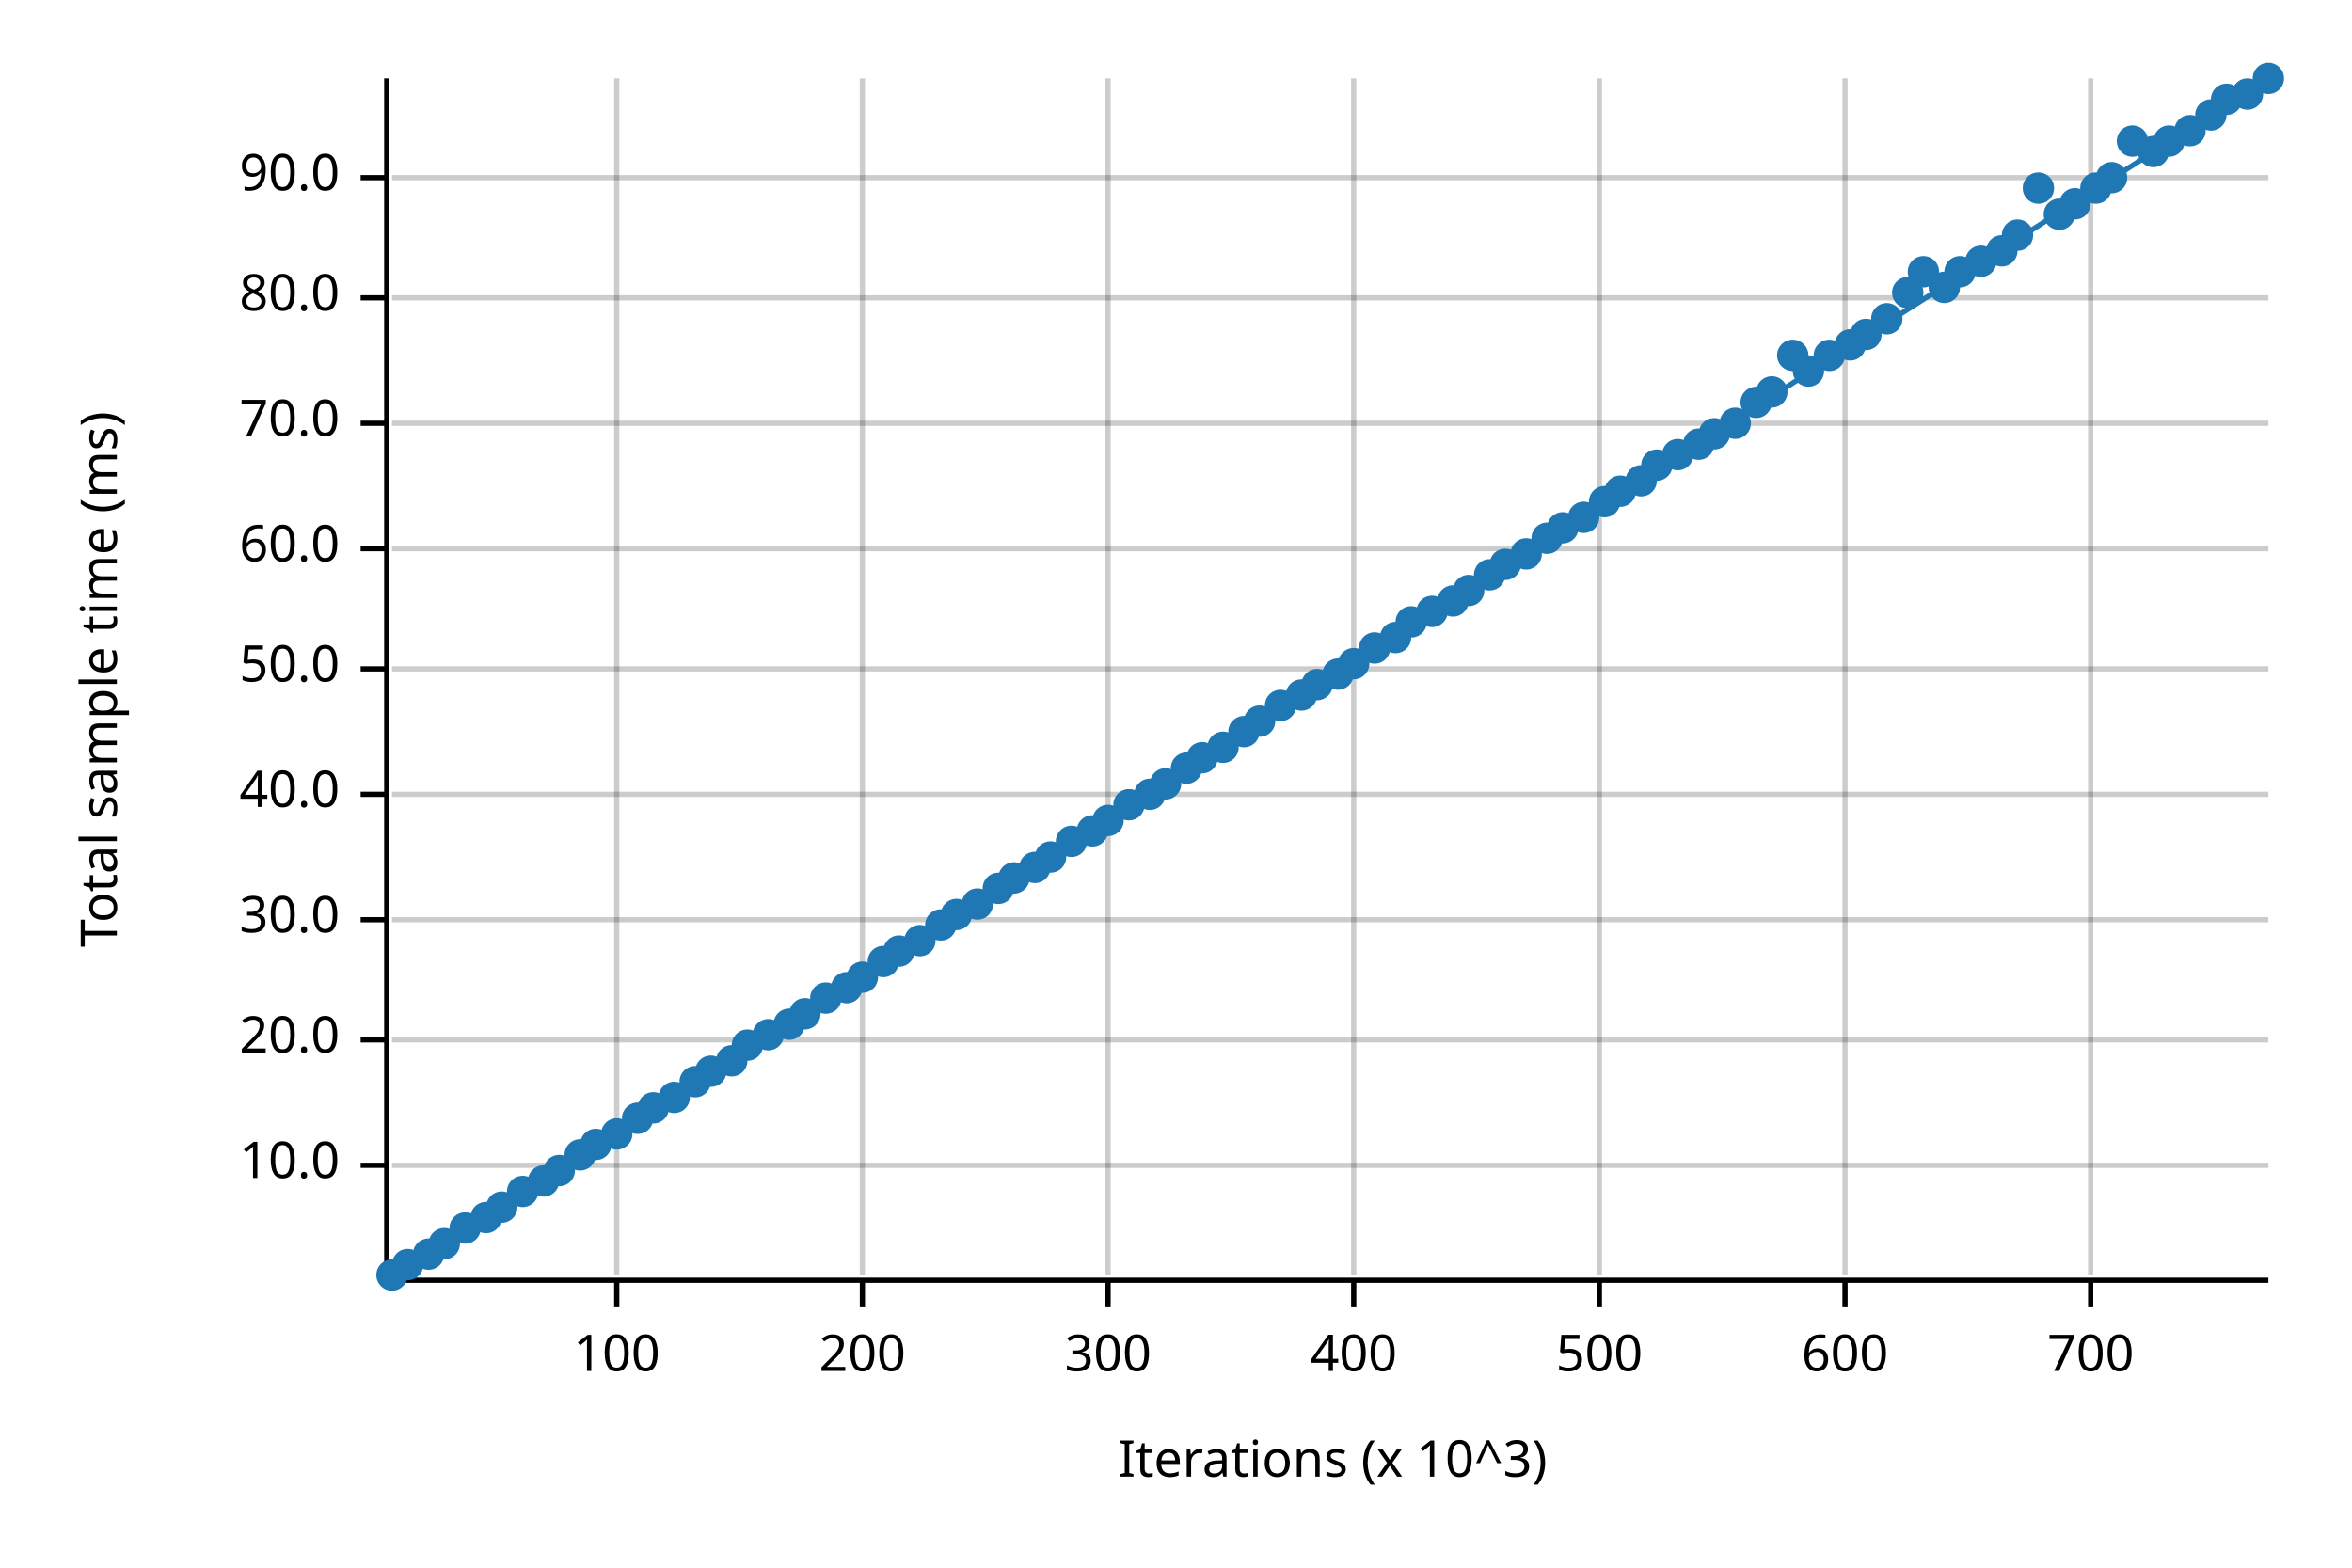
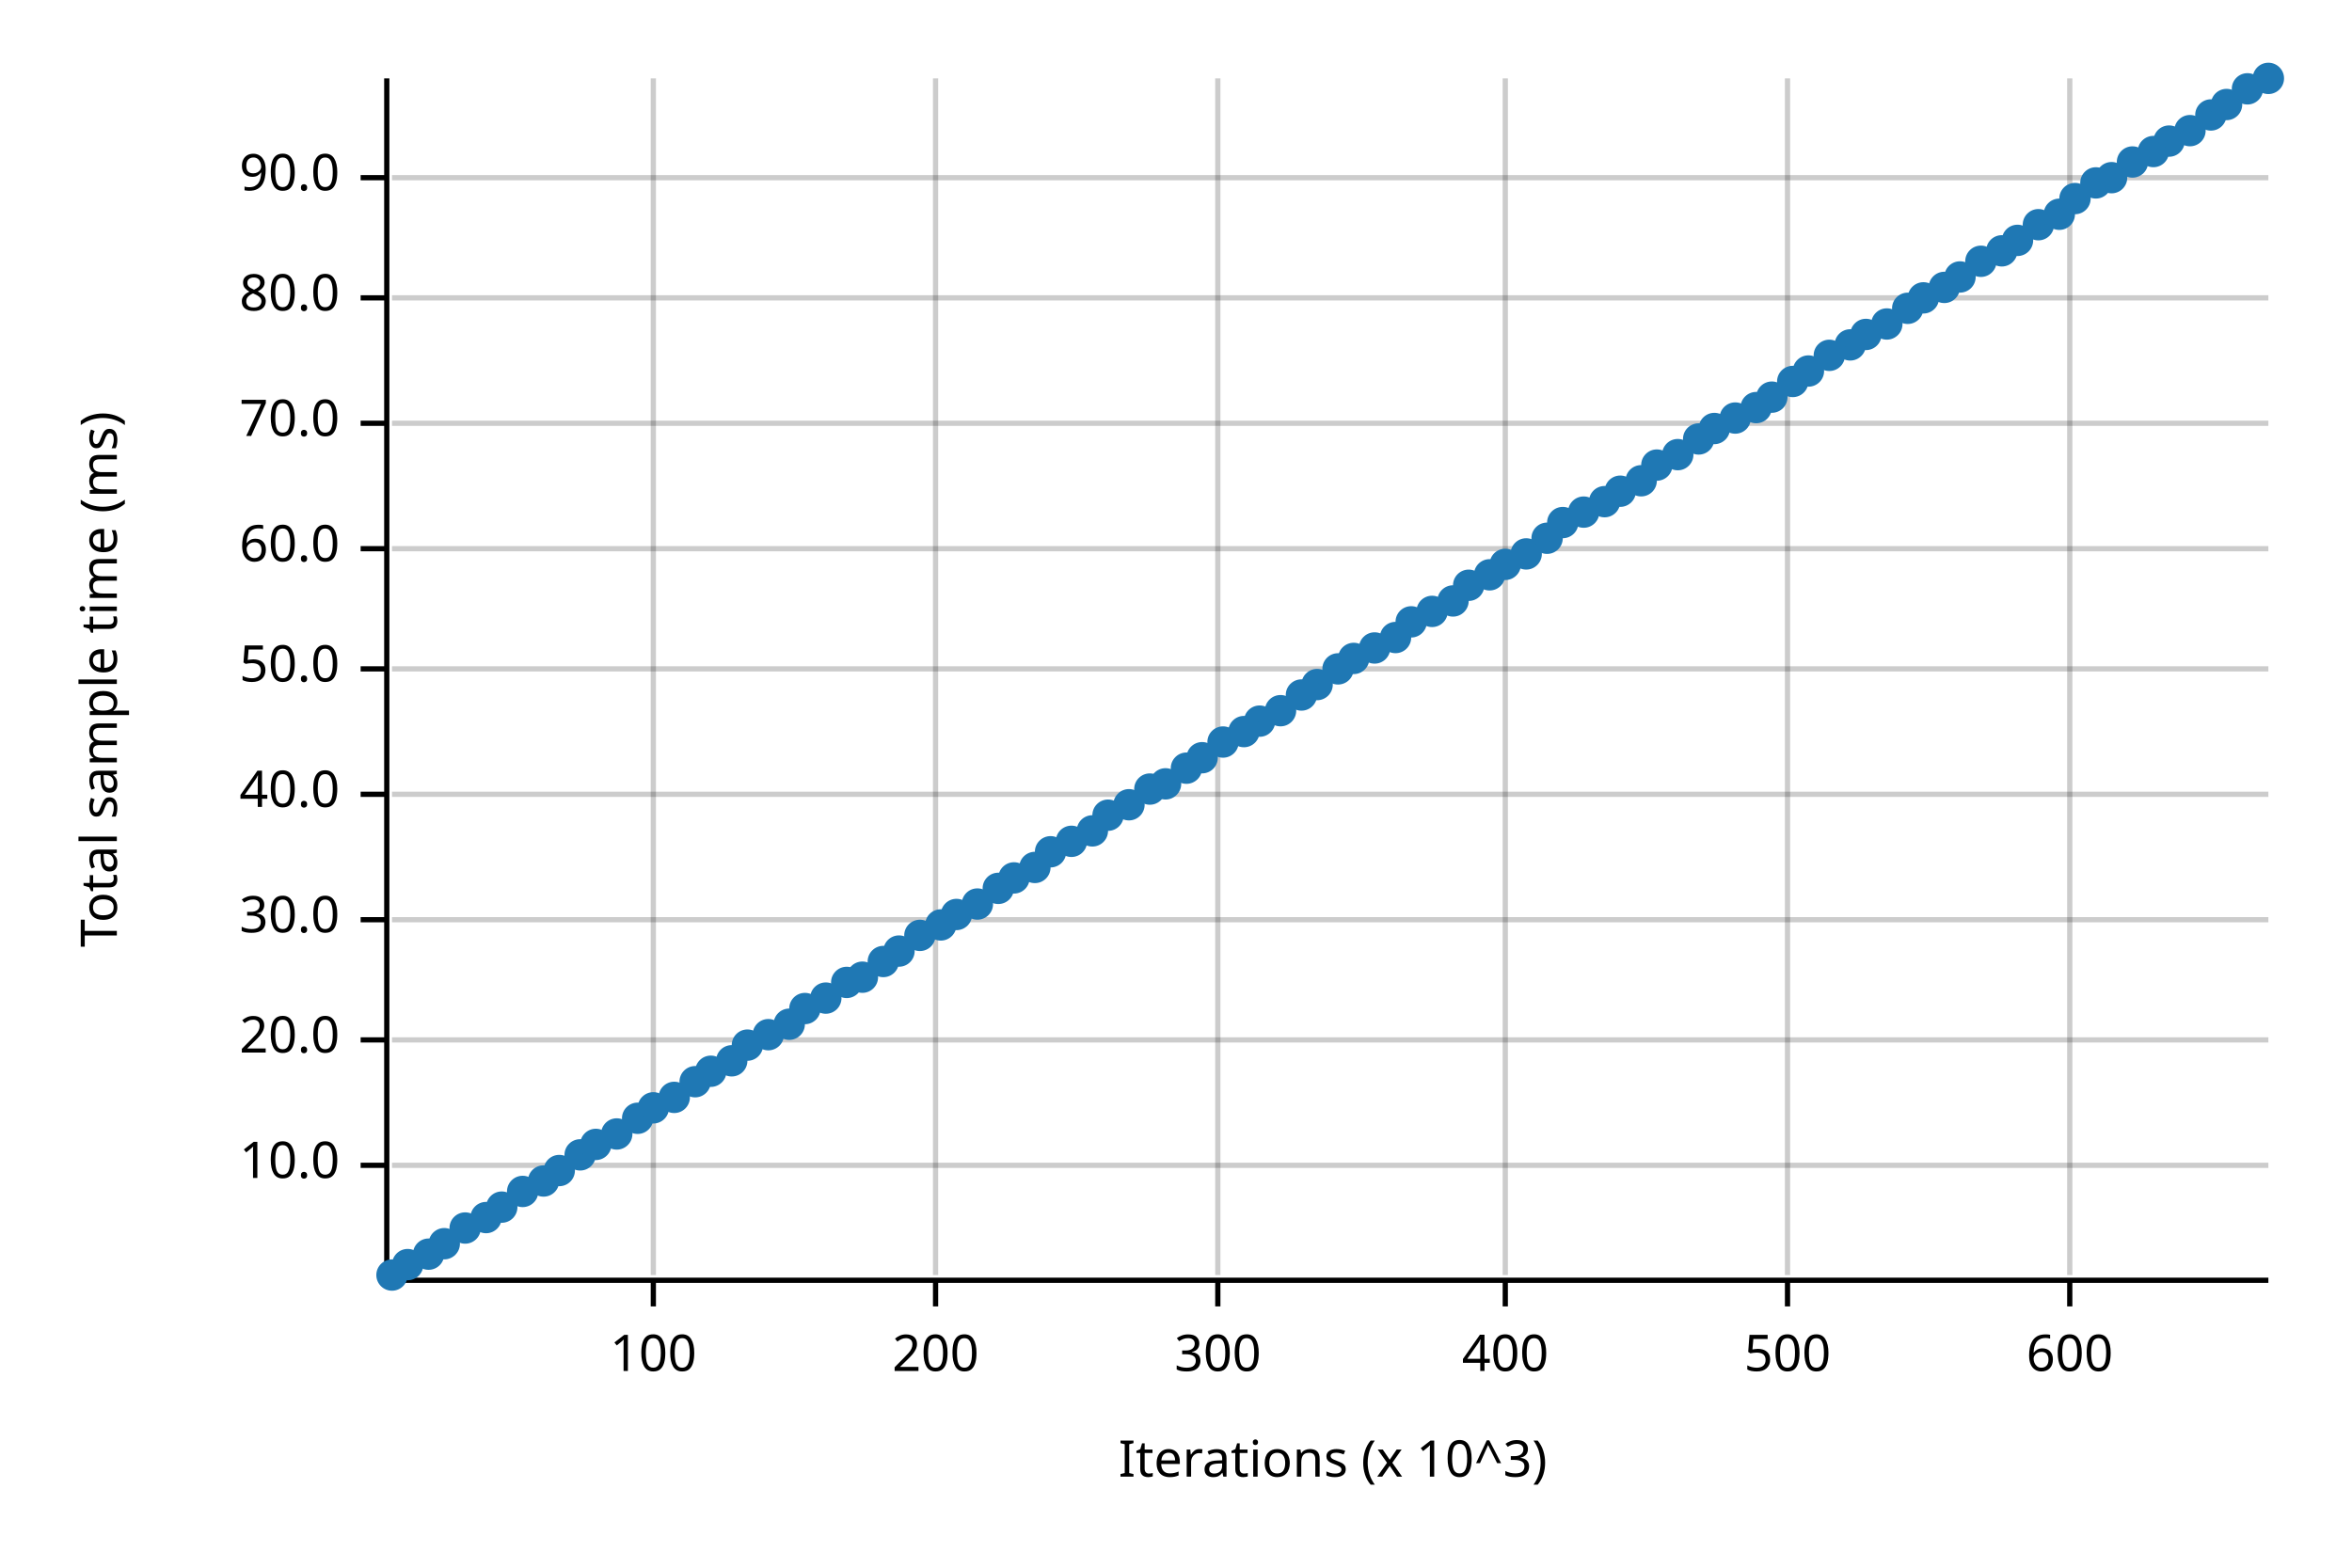
<svg xmlns="http://www.w3.org/2000/svg" width="450" height="300" viewBox="0 0 450 300">
  <text x="15" y="130" dy="0.76em" text-anchor="middle" font-family="sans-serif" font-size="9.677" opacity="1" fill="#000000" transform="rotate(270, 15, 130)">
Total sample time (ms)
</text>
  <text x="255" y="285" dy="-0.5ex" text-anchor="middle" font-family="sans-serif" font-size="9.677" opacity="1" fill="#000000">
Iterations (x 10^3)
</text>
-   <line opacity="0.2" stroke="#000000" stroke-width="1" x1="118" y1="244" x2="118" y2="15" />
-   <line opacity="0.2" stroke="#000000" stroke-width="1" x1="165" y1="244" x2="165" y2="15" />
-   <line opacity="0.2" stroke="#000000" stroke-width="1" x1="212" y1="244" x2="212" y2="15" />
-   <line opacity="0.2" stroke="#000000" stroke-width="1" x1="259" y1="244" x2="259" y2="15" />
-   <line opacity="0.2" stroke="#000000" stroke-width="1" x1="306" y1="244" x2="306" y2="15" />
-   <line opacity="0.2" stroke="#000000" stroke-width="1" x1="353" y1="244" x2="353" y2="15" />
-   <line opacity="0.2" stroke="#000000" stroke-width="1" x1="400" y1="244" x2="400" y2="15" />
+   <line opacity="0.2" stroke="#000000" stroke-width="1" x1="125" y1="244" x2="125" y2="15" />
+   <line opacity="0.2" stroke="#000000" stroke-width="1" x1="179" y1="244" x2="179" y2="15" />
+   <line opacity="0.2" stroke="#000000" stroke-width="1" x1="233" y1="244" x2="233" y2="15" />
+   <line opacity="0.2" stroke="#000000" stroke-width="1" x1="288" y1="244" x2="288" y2="15" />
+   <line opacity="0.2" stroke="#000000" stroke-width="1" x1="342" y1="244" x2="342" y2="15" />
+   <line opacity="0.2" stroke="#000000" stroke-width="1" x1="396" y1="244" x2="396" y2="15" />
  <line opacity="0.2" stroke="#000000" stroke-width="1" x1="75" y1="223" x2="434" y2="223" />
  <line opacity="0.2" stroke="#000000" stroke-width="1" x1="75" y1="199" x2="434" y2="199" />
  <line opacity="0.2" stroke="#000000" stroke-width="1" x1="75" y1="176" x2="434" y2="176" />
  <line opacity="0.2" stroke="#000000" stroke-width="1" x1="75" y1="152" x2="434" y2="152" />
  <line opacity="0.2" stroke="#000000" stroke-width="1" x1="75" y1="128" x2="434" y2="128" />
  <line opacity="0.2" stroke="#000000" stroke-width="1" x1="75" y1="105" x2="434" y2="105" />
  <line opacity="0.2" stroke="#000000" stroke-width="1" x1="75" y1="81" x2="434" y2="81" />
  <line opacity="0.2" stroke="#000000" stroke-width="1" x1="75" y1="57" x2="434" y2="57" />
  <line opacity="0.2" stroke="#000000" stroke-width="1" x1="75" y1="34" x2="434" y2="34" />
  <polyline fill="none" opacity="1" stroke="#000000" stroke-width="1" points="74,15 74,244 " />
  <text x="65" y="223" dy="0.5ex" text-anchor="end" font-family="sans-serif" font-size="9.677" opacity="1" fill="#000000">
10.0
</text>
  <polyline fill="none" opacity="1" stroke="#000000" stroke-width="1" points="69,223 74,223 " />
  <text x="65" y="199" dy="0.5ex" text-anchor="end" font-family="sans-serif" font-size="9.677" opacity="1" fill="#000000">
20.0
</text>
  <polyline fill="none" opacity="1" stroke="#000000" stroke-width="1" points="69,199 74,199 " />
  <text x="65" y="176" dy="0.5ex" text-anchor="end" font-family="sans-serif" font-size="9.677" opacity="1" fill="#000000">
30.0
</text>
  <polyline fill="none" opacity="1" stroke="#000000" stroke-width="1" points="69,176 74,176 " />
  <text x="65" y="152" dy="0.5ex" text-anchor="end" font-family="sans-serif" font-size="9.677" opacity="1" fill="#000000">
40.0
</text>
  <polyline fill="none" opacity="1" stroke="#000000" stroke-width="1" points="69,152 74,152 " />
  <text x="65" y="128" dy="0.5ex" text-anchor="end" font-family="sans-serif" font-size="9.677" opacity="1" fill="#000000">
50.0
</text>
  <polyline fill="none" opacity="1" stroke="#000000" stroke-width="1" points="69,128 74,128 " />
  <text x="65" y="105" dy="0.5ex" text-anchor="end" font-family="sans-serif" font-size="9.677" opacity="1" fill="#000000">
60.0
</text>
  <polyline fill="none" opacity="1" stroke="#000000" stroke-width="1" points="69,105 74,105 " />
  <text x="65" y="81" dy="0.5ex" text-anchor="end" font-family="sans-serif" font-size="9.677" opacity="1" fill="#000000">
70.0
</text>
  <polyline fill="none" opacity="1" stroke="#000000" stroke-width="1" points="69,81 74,81 " />
  <text x="65" y="57" dy="0.5ex" text-anchor="end" font-family="sans-serif" font-size="9.677" opacity="1" fill="#000000">
80.0
</text>
  <polyline fill="none" opacity="1" stroke="#000000" stroke-width="1" points="69,57 74,57 " />
  <text x="65" y="34" dy="0.5ex" text-anchor="end" font-family="sans-serif" font-size="9.677" opacity="1" fill="#000000">
90.0
</text>
  <polyline fill="none" opacity="1" stroke="#000000" stroke-width="1" points="69,34 74,34 " />
  <polyline fill="none" opacity="1" stroke="#000000" stroke-width="1" points="75,245 434,245 " />
-   <text x="118" y="255" dy="0.76em" text-anchor="middle" font-family="sans-serif" font-size="9.677" opacity="1" fill="#000000">
+   <text x="125" y="255" dy="0.76em" text-anchor="middle" font-family="sans-serif" font-size="9.677" opacity="1" fill="#000000">
100
</text>
-   <polyline fill="none" opacity="1" stroke="#000000" stroke-width="1" points="118,245 118,250 " />
-   <text x="165" y="255" dy="0.76em" text-anchor="middle" font-family="sans-serif" font-size="9.677" opacity="1" fill="#000000">
+   <polyline fill="none" opacity="1" stroke="#000000" stroke-width="1" points="125,245 125,250 " />
+   <text x="179" y="255" dy="0.76em" text-anchor="middle" font-family="sans-serif" font-size="9.677" opacity="1" fill="#000000">
200
</text>
-   <polyline fill="none" opacity="1" stroke="#000000" stroke-width="1" points="165,245 165,250 " />
-   <text x="212" y="255" dy="0.76em" text-anchor="middle" font-family="sans-serif" font-size="9.677" opacity="1" fill="#000000">
+   <polyline fill="none" opacity="1" stroke="#000000" stroke-width="1" points="179,245 179,250 " />
+   <text x="233" y="255" dy="0.76em" text-anchor="middle" font-family="sans-serif" font-size="9.677" opacity="1" fill="#000000">
300
</text>
-   <polyline fill="none" opacity="1" stroke="#000000" stroke-width="1" points="212,245 212,250 " />
-   <text x="259" y="255" dy="0.76em" text-anchor="middle" font-family="sans-serif" font-size="9.677" opacity="1" fill="#000000">
+   <polyline fill="none" opacity="1" stroke="#000000" stroke-width="1" points="233,245 233,250 " />
+   <text x="288" y="255" dy="0.76em" text-anchor="middle" font-family="sans-serif" font-size="9.677" opacity="1" fill="#000000">
400
</text>
-   <polyline fill="none" opacity="1" stroke="#000000" stroke-width="1" points="259,245 259,250 " />
-   <text x="306" y="255" dy="0.76em" text-anchor="middle" font-family="sans-serif" font-size="9.677" opacity="1" fill="#000000">
+   <polyline fill="none" opacity="1" stroke="#000000" stroke-width="1" points="288,245 288,250 " />
+   <text x="342" y="255" dy="0.76em" text-anchor="middle" font-family="sans-serif" font-size="9.677" opacity="1" fill="#000000">
500
</text>
-   <polyline fill="none" opacity="1" stroke="#000000" stroke-width="1" points="306,245 306,250 " />
-   <text x="353" y="255" dy="0.76em" text-anchor="middle" font-family="sans-serif" font-size="9.677" opacity="1" fill="#000000">
+   <polyline fill="none" opacity="1" stroke="#000000" stroke-width="1" points="342,245 342,250 " />
+   <text x="396" y="255" dy="0.76em" text-anchor="middle" font-family="sans-serif" font-size="9.677" opacity="1" fill="#000000">
600
</text>
-   <polyline fill="none" opacity="1" stroke="#000000" stroke-width="1" points="353,245 353,250 " />
-   <text x="400" y="255" dy="0.76em" text-anchor="middle" font-family="sans-serif" font-size="9.677" opacity="1" fill="#000000">
- 700
- </text>
-   <polyline fill="none" opacity="1" stroke="#000000" stroke-width="1" points="400,245 400,250 " />
+   <polyline fill="none" opacity="1" stroke="#000000" stroke-width="1" points="396,245 396,250 " />
  <circle cx="75" cy="244" r="3" opacity="1" fill="#1F78B4" stroke="none" stroke-width="1" />
  <circle cx="78" cy="242" r="3" opacity="1" fill="#1F78B4" stroke="none" stroke-width="1" />
  <circle cx="82" cy="240" r="3" opacity="1" fill="#1F78B4" stroke="none" stroke-width="1" />
  <circle cx="85" cy="238" r="3" opacity="1" fill="#1F78B4" stroke="none" stroke-width="1" />
  <circle cx="89" cy="235" r="3" opacity="1" fill="#1F78B4" stroke="none" stroke-width="1" />
  <circle cx="93" cy="233" r="3" opacity="1" fill="#1F78B4" stroke="none" stroke-width="1" />
  <circle cx="96" cy="231" r="3" opacity="1" fill="#1F78B4" stroke="none" stroke-width="1" />
  <circle cx="100" cy="228" r="3" opacity="1" fill="#1F78B4" stroke="none" stroke-width="1" />
  <circle cx="104" cy="226" r="3" opacity="1" fill="#1F78B4" stroke="none" stroke-width="1" />
  <circle cx="107" cy="224" r="3" opacity="1" fill="#1F78B4" stroke="none" stroke-width="1" />
  <circle cx="111" cy="221" r="3" opacity="1" fill="#1F78B4" stroke="none" stroke-width="1" />
  <circle cx="114" cy="219" r="3" opacity="1" fill="#1F78B4" stroke="none" stroke-width="1" />
  <circle cx="118" cy="217" r="3" opacity="1" fill="#1F78B4" stroke="none" stroke-width="1" />
  <circle cx="122" cy="214" r="3" opacity="1" fill="#1F78B4" stroke="none" stroke-width="1" />
  <circle cx="125" cy="212" r="3" opacity="1" fill="#1F78B4" stroke="none" stroke-width="1" />
  <circle cx="129" cy="210" r="3" opacity="1" fill="#1F78B4" stroke="none" stroke-width="1" />
  <circle cx="133" cy="207" r="3" opacity="1" fill="#1F78B4" stroke="none" stroke-width="1" />
  <circle cx="136" cy="205" r="3" opacity="1" fill="#1F78B4" stroke="none" stroke-width="1" />
  <circle cx="140" cy="203" r="3" opacity="1" fill="#1F78B4" stroke="none" stroke-width="1" />
  <circle cx="143" cy="200" r="3" opacity="1" fill="#1F78B4" stroke="none" stroke-width="1" />
  <circle cx="147" cy="198" r="3" opacity="1" fill="#1F78B4" stroke="none" stroke-width="1" />
  <circle cx="151" cy="196" r="3" opacity="1" fill="#1F78B4" stroke="none" stroke-width="1" />
-   <circle cx="154" cy="194" r="3" opacity="1" fill="#1F78B4" stroke="none" stroke-width="1" />
+   <circle cx="154" cy="193" r="3" opacity="1" fill="#1F78B4" stroke="none" stroke-width="1" />
  <circle cx="158" cy="191" r="3" opacity="1" fill="#1F78B4" stroke="none" stroke-width="1" />
-   <circle cx="162" cy="189" r="3" opacity="1" fill="#1F78B4" stroke="none" stroke-width="1" />
+   <circle cx="162" cy="188" r="3" opacity="1" fill="#1F78B4" stroke="none" stroke-width="1" />
  <circle cx="165" cy="187" r="3" opacity="1" fill="#1F78B4" stroke="none" stroke-width="1" />
  <circle cx="169" cy="184" r="3" opacity="1" fill="#1F78B4" stroke="none" stroke-width="1" />
  <circle cx="172" cy="182" r="3" opacity="1" fill="#1F78B4" stroke="none" stroke-width="1" />
-   <circle cx="176" cy="180" r="3" opacity="1" fill="#1F78B4" stroke="none" stroke-width="1" />
+   <circle cx="176" cy="179" r="3" opacity="1" fill="#1F78B4" stroke="none" stroke-width="1" />
  <circle cx="180" cy="177" r="3" opacity="1" fill="#1F78B4" stroke="none" stroke-width="1" />
  <circle cx="183" cy="175" r="3" opacity="1" fill="#1F78B4" stroke="none" stroke-width="1" />
  <circle cx="187" cy="173" r="3" opacity="1" fill="#1F78B4" stroke="none" stroke-width="1" />
  <circle cx="191" cy="170" r="3" opacity="1" fill="#1F78B4" stroke="none" stroke-width="1" />
  <circle cx="194" cy="168" r="3" opacity="1" fill="#1F78B4" stroke="none" stroke-width="1" />
  <circle cx="198" cy="166" r="3" opacity="1" fill="#1F78B4" stroke="none" stroke-width="1" />
-   <circle cx="201" cy="164" r="3" opacity="1" fill="#1F78B4" stroke="none" stroke-width="1" />
+   <circle cx="201" cy="163" r="3" opacity="1" fill="#1F78B4" stroke="none" stroke-width="1" />
  <circle cx="205" cy="161" r="3" opacity="1" fill="#1F78B4" stroke="none" stroke-width="1" />
  <circle cx="209" cy="159" r="3" opacity="1" fill="#1F78B4" stroke="none" stroke-width="1" />
-   <circle cx="212" cy="157" r="3" opacity="1" fill="#1F78B4" stroke="none" stroke-width="1" />
+   <circle cx="212" cy="156" r="3" opacity="1" fill="#1F78B4" stroke="none" stroke-width="1" />
  <circle cx="216" cy="154" r="3" opacity="1" fill="#1F78B4" stroke="none" stroke-width="1" />
-   <circle cx="220" cy="152" r="3" opacity="1" fill="#1F78B4" stroke="none" stroke-width="1" />
+   <circle cx="220" cy="151" r="3" opacity="1" fill="#1F78B4" stroke="none" stroke-width="1" />
  <circle cx="223" cy="150" r="3" opacity="1" fill="#1F78B4" stroke="none" stroke-width="1" />
  <circle cx="227" cy="147" r="3" opacity="1" fill="#1F78B4" stroke="none" stroke-width="1" />
  <circle cx="230" cy="145" r="3" opacity="1" fill="#1F78B4" stroke="none" stroke-width="1" />
-   <circle cx="234" cy="143" r="3" opacity="1" fill="#1F78B4" stroke="none" stroke-width="1" />
+   <circle cx="234" cy="142" r="3" opacity="1" fill="#1F78B4" stroke="none" stroke-width="1" />
  <circle cx="238" cy="140" r="3" opacity="1" fill="#1F78B4" stroke="none" stroke-width="1" />
  <circle cx="241" cy="138" r="3" opacity="1" fill="#1F78B4" stroke="none" stroke-width="1" />
-   <circle cx="245" cy="135" r="3" opacity="1" fill="#1F78B4" stroke="none" stroke-width="1" />
+   <circle cx="245" cy="136" r="3" opacity="1" fill="#1F78B4" stroke="none" stroke-width="1" />
  <circle cx="249" cy="133" r="3" opacity="1" fill="#1F78B4" stroke="none" stroke-width="1" />
  <circle cx="252" cy="131" r="3" opacity="1" fill="#1F78B4" stroke="none" stroke-width="1" />
-   <circle cx="256" cy="129" r="3" opacity="1" fill="#1F78B4" stroke="none" stroke-width="1" />
-   <circle cx="259" cy="127" r="3" opacity="1" fill="#1F78B4" stroke="none" stroke-width="1" />
+   <circle cx="256" cy="128" r="3" opacity="1" fill="#1F78B4" stroke="none" stroke-width="1" />
+   <circle cx="259" cy="126" r="3" opacity="1" fill="#1F78B4" stroke="none" stroke-width="1" />
  <circle cx="263" cy="124" r="3" opacity="1" fill="#1F78B4" stroke="none" stroke-width="1" />
  <circle cx="267" cy="122" r="3" opacity="1" fill="#1F78B4" stroke="none" stroke-width="1" />
  <circle cx="270" cy="119" r="3" opacity="1" fill="#1F78B4" stroke="none" stroke-width="1" />
  <circle cx="274" cy="117" r="3" opacity="1" fill="#1F78B4" stroke="none" stroke-width="1" />
  <circle cx="278" cy="115" r="3" opacity="1" fill="#1F78B4" stroke="none" stroke-width="1" />
-   <circle cx="281" cy="113" r="3" opacity="1" fill="#1F78B4" stroke="none" stroke-width="1" />
+   <circle cx="281" cy="112" r="3" opacity="1" fill="#1F78B4" stroke="none" stroke-width="1" />
  <circle cx="285" cy="110" r="3" opacity="1" fill="#1F78B4" stroke="none" stroke-width="1" />
  <circle cx="288" cy="108" r="3" opacity="1" fill="#1F78B4" stroke="none" stroke-width="1" />
  <circle cx="292" cy="106" r="3" opacity="1" fill="#1F78B4" stroke="none" stroke-width="1" />
  <circle cx="296" cy="103" r="3" opacity="1" fill="#1F78B4" stroke="none" stroke-width="1" />
-   <circle cx="299" cy="101" r="3" opacity="1" fill="#1F78B4" stroke="none" stroke-width="1" />
-   <circle cx="303" cy="99" r="3" opacity="1" fill="#1F78B4" stroke="none" stroke-width="1" />
+   <circle cx="299" cy="100" r="3" opacity="1" fill="#1F78B4" stroke="none" stroke-width="1" />
+   <circle cx="303" cy="98" r="3" opacity="1" fill="#1F78B4" stroke="none" stroke-width="1" />
  <circle cx="307" cy="96" r="3" opacity="1" fill="#1F78B4" stroke="none" stroke-width="1" />
  <circle cx="310" cy="94" r="3" opacity="1" fill="#1F78B4" stroke="none" stroke-width="1" />
  <circle cx="314" cy="92" r="3" opacity="1" fill="#1F78B4" stroke="none" stroke-width="1" />
  <circle cx="317" cy="89" r="3" opacity="1" fill="#1F78B4" stroke="none" stroke-width="1" />
  <circle cx="321" cy="87" r="3" opacity="1" fill="#1F78B4" stroke="none" stroke-width="1" />
-   <circle cx="325" cy="85" r="3" opacity="1" fill="#1F78B4" stroke="none" stroke-width="1" />
-   <circle cx="328" cy="83" r="3" opacity="1" fill="#1F78B4" stroke="none" stroke-width="1" />
-   <circle cx="332" cy="81" r="3" opacity="1" fill="#1F78B4" stroke="none" stroke-width="1" />
-   <circle cx="336" cy="77" r="3" opacity="1" fill="#1F78B4" stroke="none" stroke-width="1" />
-   <circle cx="339" cy="75" r="3" opacity="1" fill="#1F78B4" stroke="none" stroke-width="1" />
-   <circle cx="343" cy="68" r="3" opacity="1" fill="#1F78B4" stroke="none" stroke-width="1" />
+   <circle cx="325" cy="84" r="3" opacity="1" fill="#1F78B4" stroke="none" stroke-width="1" />
+   <circle cx="328" cy="82" r="3" opacity="1" fill="#1F78B4" stroke="none" stroke-width="1" />
+   <circle cx="332" cy="80" r="3" opacity="1" fill="#1F78B4" stroke="none" stroke-width="1" />
+   <circle cx="336" cy="78" r="3" opacity="1" fill="#1F78B4" stroke="none" stroke-width="1" />
+   <circle cx="339" cy="76" r="3" opacity="1" fill="#1F78B4" stroke="none" stroke-width="1" />
+   <circle cx="343" cy="73" r="3" opacity="1" fill="#1F78B4" stroke="none" stroke-width="1" />
  <circle cx="346" cy="71" r="3" opacity="1" fill="#1F78B4" stroke="none" stroke-width="1" />
  <circle cx="350" cy="68" r="3" opacity="1" fill="#1F78B4" stroke="none" stroke-width="1" />
  <circle cx="354" cy="66" r="3" opacity="1" fill="#1F78B4" stroke="none" stroke-width="1" />
  <circle cx="357" cy="64" r="3" opacity="1" fill="#1F78B4" stroke="none" stroke-width="1" />
-   <circle cx="361" cy="61" r="3" opacity="1" fill="#1F78B4" stroke="none" stroke-width="1" />
-   <circle cx="365" cy="56" r="3" opacity="1" fill="#1F78B4" stroke="none" stroke-width="1" />
-   <circle cx="368" cy="52" r="3" opacity="1" fill="#1F78B4" stroke="none" stroke-width="1" />
+   <circle cx="361" cy="62" r="3" opacity="1" fill="#1F78B4" stroke="none" stroke-width="1" />
+   <circle cx="365" cy="59" r="3" opacity="1" fill="#1F78B4" stroke="none" stroke-width="1" />
+   <circle cx="368" cy="57" r="3" opacity="1" fill="#1F78B4" stroke="none" stroke-width="1" />
  <circle cx="372" cy="55" r="3" opacity="1" fill="#1F78B4" stroke="none" stroke-width="1" />
-   <circle cx="375" cy="52" r="3" opacity="1" fill="#1F78B4" stroke="none" stroke-width="1" />
+   <circle cx="375" cy="53" r="3" opacity="1" fill="#1F78B4" stroke="none" stroke-width="1" />
  <circle cx="379" cy="50" r="3" opacity="1" fill="#1F78B4" stroke="none" stroke-width="1" />
  <circle cx="383" cy="48" r="3" opacity="1" fill="#1F78B4" stroke="none" stroke-width="1" />
-   <circle cx="386" cy="45" r="3" opacity="1" fill="#1F78B4" stroke="none" stroke-width="1" />
-   <circle cx="390" cy="36" r="3" opacity="1" fill="#1F78B4" stroke="none" stroke-width="1" />
+   <circle cx="386" cy="46" r="3" opacity="1" fill="#1F78B4" stroke="none" stroke-width="1" />
+   <circle cx="390" cy="43" r="3" opacity="1" fill="#1F78B4" stroke="none" stroke-width="1" />
  <circle cx="394" cy="41" r="3" opacity="1" fill="#1F78B4" stroke="none" stroke-width="1" />
-   <circle cx="397" cy="39" r="3" opacity="1" fill="#1F78B4" stroke="none" stroke-width="1" />
-   <circle cx="401" cy="36" r="3" opacity="1" fill="#1F78B4" stroke="none" stroke-width="1" />
+   <circle cx="397" cy="38" r="3" opacity="1" fill="#1F78B4" stroke="none" stroke-width="1" />
+   <circle cx="401" cy="35" r="3" opacity="1" fill="#1F78B4" stroke="none" stroke-width="1" />
  <circle cx="404" cy="34" r="3" opacity="1" fill="#1F78B4" stroke="none" stroke-width="1" />
-   <circle cx="408" cy="27" r="3" opacity="1" fill="#1F78B4" stroke="none" stroke-width="1" />
+   <circle cx="408" cy="31" r="3" opacity="1" fill="#1F78B4" stroke="none" stroke-width="1" />
  <circle cx="412" cy="29" r="3" opacity="1" fill="#1F78B4" stroke="none" stroke-width="1" />
  <circle cx="415" cy="27" r="3" opacity="1" fill="#1F78B4" stroke="none" stroke-width="1" />
  <circle cx="419" cy="25" r="3" opacity="1" fill="#1F78B4" stroke="none" stroke-width="1" />
  <circle cx="423" cy="22" r="3" opacity="1" fill="#1F78B4" stroke="none" stroke-width="1" />
-   <circle cx="426" cy="19" r="3" opacity="1" fill="#1F78B4" stroke="none" stroke-width="1" />
-   <circle cx="430" cy="18" r="3" opacity="1" fill="#1F78B4" stroke="none" stroke-width="1" />
+   <circle cx="426" cy="20" r="3" opacity="1" fill="#1F78B4" stroke="none" stroke-width="1" />
+   <circle cx="430" cy="17" r="3" opacity="1" fill="#1F78B4" stroke="none" stroke-width="1" />
  <circle cx="434" cy="15" r="3" opacity="1" fill="#1F78B4" stroke="none" stroke-width="1" />
  <polyline fill="none" opacity="1" stroke="#1F78B4" stroke-width="1" points="75,245 434,15 " />
  <polygon opacity="0.25" fill="#1F78B4" points="75,245 434,15 434,15 " />
</svg>
